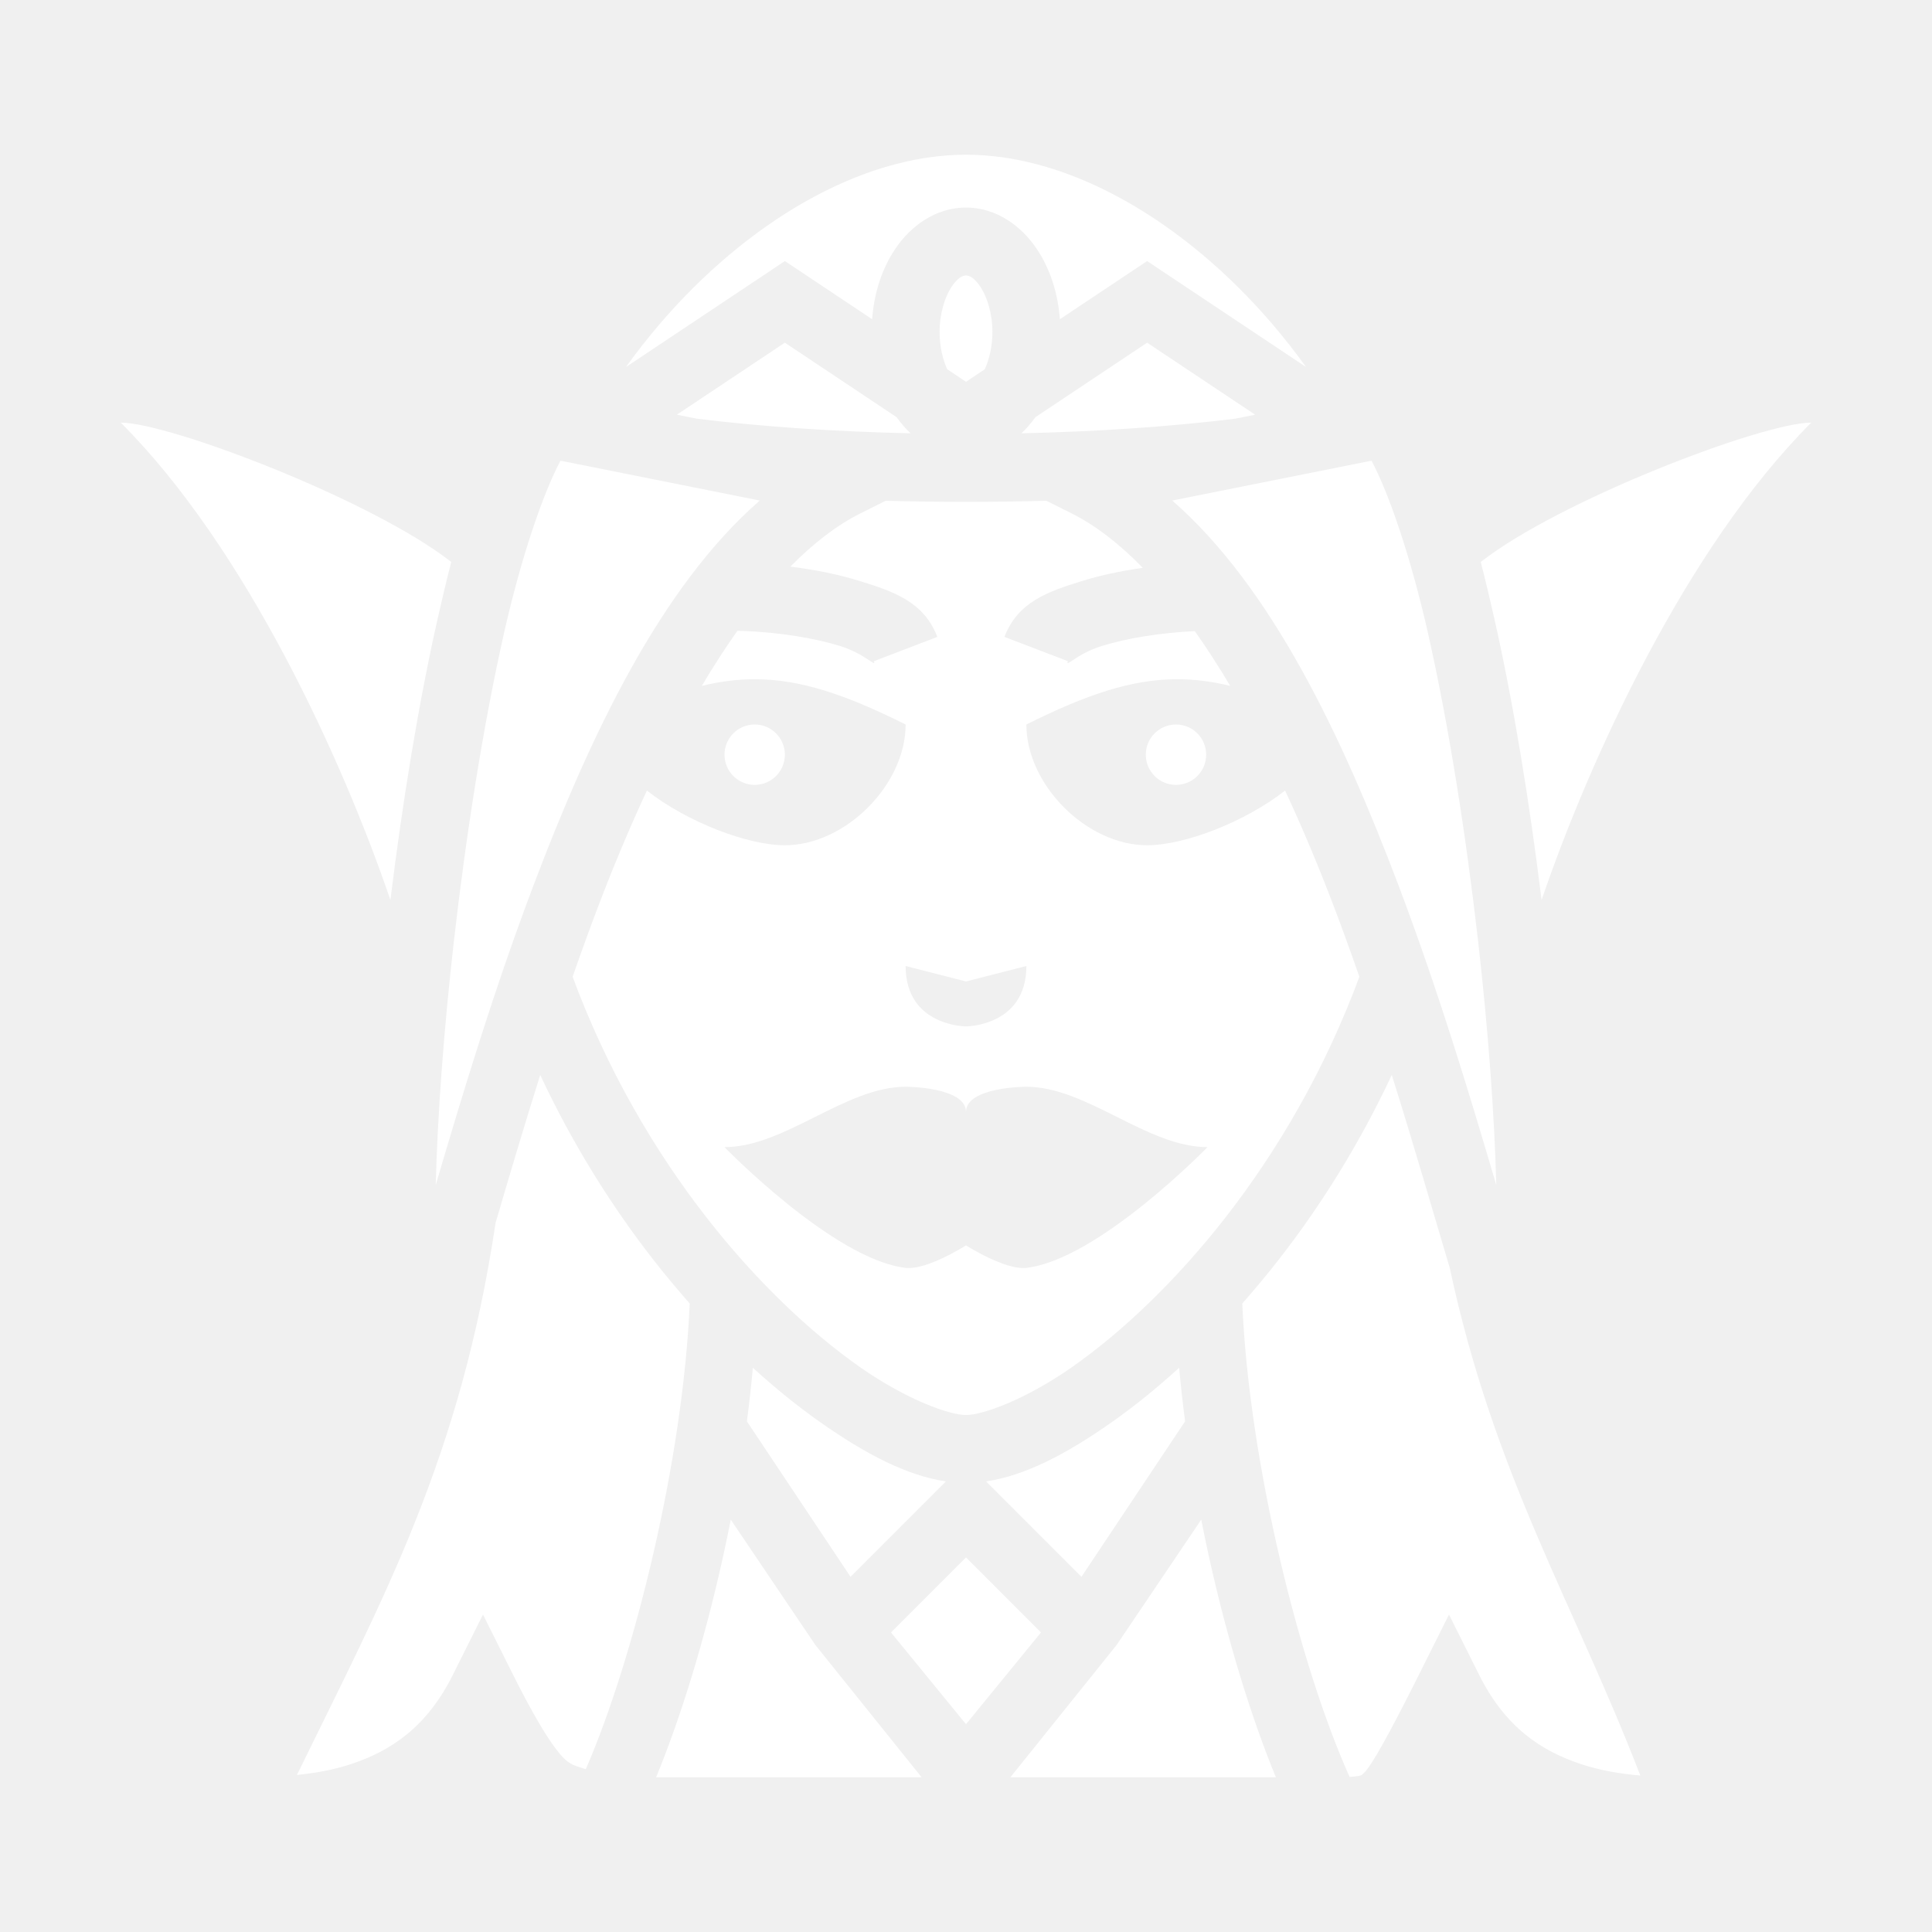
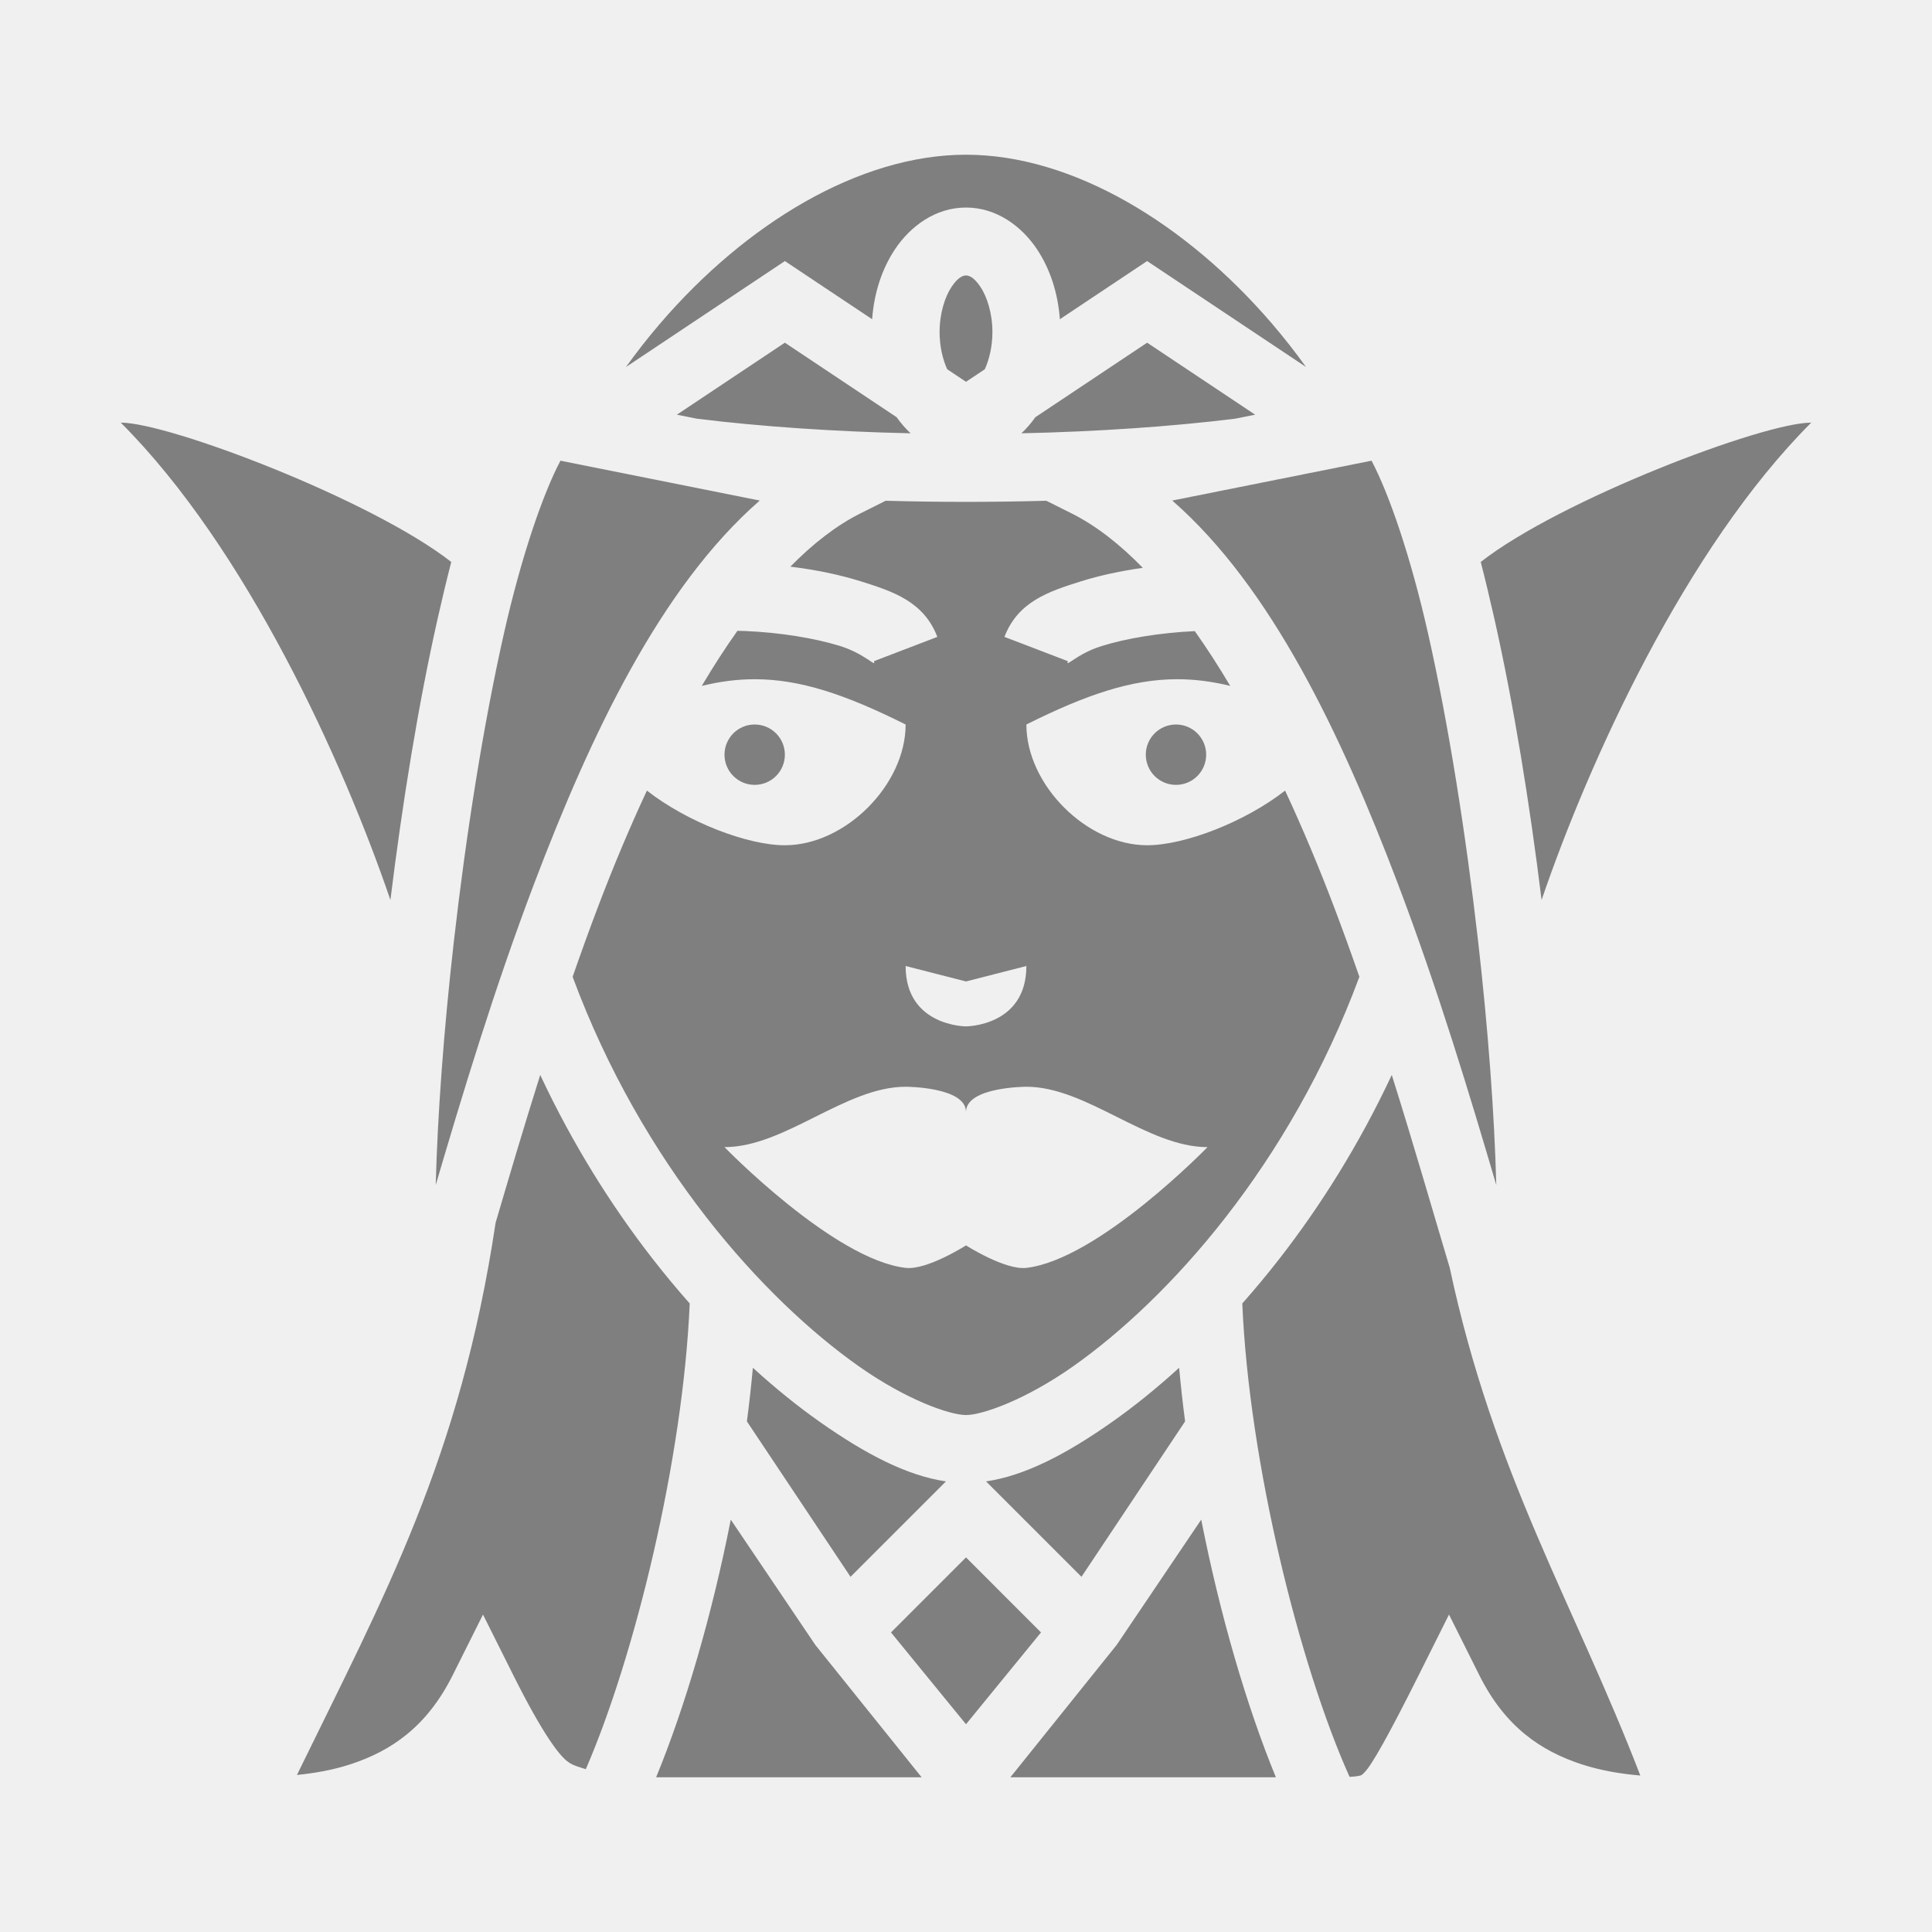
<svg xmlns="http://www.w3.org/2000/svg" viewBox="0 0 512 512" style="height: 512px; width: 512px;">
  <g class="" transform="translate(0,0)" style="">
-     <path d="M256 41c-28.25 0-58.36 18.25-81.166 44.857-3.138 3.66-6.123 7.477-8.947 11.403L208 69.184l23.127 15.418c.506-6.936 2.568-13.312 6.07-18.565C241.265 59.937 247.934 55 256 55s14.735 4.936 18.803 11.037c3.502 5.253 5.564 11.63 6.07 18.565L304 69.184l42.113 28.076c-2.824-3.926-5.81-7.742-8.947-11.403C314.36 59.25 284.25 41 256 41zm0 32c-.77 0-2.103.436-3.826 3.02C250.45 78.608 249 82.995 249 88c0 3.83.85 7.29 2.02 9.865l4.98 3.32 4.98-3.32C262.15 95.29 263 91.83 263 88c0-5.006-1.45-9.393-3.174-11.98C258.103 73.437 256.77 73 256 73zm-48 17.816l-28.623 19.08 5.336 1.067c16.922 2.09 36.528 3.426 56.605 3.867-1.384-1.3-2.626-2.74-3.7-4.268L208 90.817zm96 0l-29.617 19.747c-1.075 1.527-2.317 2.968-3.7 4.267 20.077-.442 39.685-1.777 56.608-3.867l5.333-1.067L304 90.816zM32 112c33.318 33.318 58.914 89.742 71.463 126.506 3.176-25.792 7.433-52.057 12.54-74.658 1.177-5.203 2.363-10.177 3.585-14.922C98.66 132.53 44.818 112 32 112zm448 0c-12.818 0-66.66 20.53-87.588 36.926 1.222 4.745 2.408 9.72 3.584 14.922 5.108 22.6 9.365 48.866 12.54 74.658C421.087 201.742 446.683 145.318 480 112zm-331.47 10.086c-4.642 8.756-10.375 25.398-14.97 45.73-5.475 24.23-10.06 53.44-13.257 81.444-2.72 23.812-4.36 46.505-4.832 64.775 6.863-23.28 15.328-51.522 26.116-79.943 14.948-39.38 33.48-78.513 59.758-101.444l-52.813-10.562zm214.94 0l-52.814 10.562c26.277 22.93 44.81 62.063 59.758 101.444 10.788 28.42 19.253 56.664 26.115 79.943-.474-18.27-2.114-40.963-4.833-64.775-3.197-28.003-7.782-57.213-13.258-81.444-4.595-20.332-10.328-36.974-14.97-45.73zm-128.755 10.62l-6.69 3.345c-6.37 3.187-12.575 8.02-18.574 14.118 6.667.82 12.99 2.112 18.59 3.863 8.714 2.728 16.785 5.412 20.364 14.75l-16.808 6.44c.716 1.868-2.263-1.923-8.932-4.01-6.67-2.085-15.925-3.606-25.332-3.99-.636-.025-1.273-.033-1.91-.048-3.23 4.555-6.38 9.44-9.442 14.596 4.823-1.175 9.422-1.768 14.02-1.768 12 0 24 4 40 12 0 16-16 32-32 32-9.86 0-25.784-6.078-36.563-14.484-4.653 9.97-9.01 20.393-13.023 30.964-2.324 6.122-4.538 12.267-6.662 18.38 9.174 24.796 21.778 46.163 35.352 63.615 13.475 17.326 27.913 30.755 40.576 39.666C240.342 371.05 251.75 375 256 375s15.658-3.95 28.32-12.86c12.663-8.91 27.1-22.34 40.576-39.665 13.574-17.452 26.178-38.82 35.352-63.614-2.124-6.113-4.338-12.258-6.662-18.38-4.013-10.57-8.37-20.995-13.024-30.964C329.784 217.922 313.86 224 304 224c-16 0-32-16-32-32 16-8 28-12 40-12 4.598 0 9.197.593 14.02 1.768-3.043-5.124-6.173-9.98-9.383-14.512-9.19.424-18.187 1.915-24.707 3.955-6.67 2.087-9.648 5.878-8.932 4.01l-16.81-6.44c3.58-9.338 11.653-12.022 20.37-14.75 4.95-1.548 10.476-2.728 16.296-3.55-6.093-6.248-12.4-11.19-18.88-14.43l-6.69-3.345c-7.034.196-14.15.295-21.284.295-7.133 0-14.25-.1-21.285-.295zM200 192a8 8 0 0 0-8 8 8 8 0 0 0 8 8 8 8 0 0 0 8-8 8 8 0 0 0-8-8zm111.648 0a8 8 0 0 0-8 8 8 8 0 0 0 8 8 8 8 0 0 0 8-8 8 8 0 0 0-8-8zM240 256l16 4.098L272 256c0 16-16 16-16 16s-16 0-16-16zm-96.836 28.87c-4.49 14.25-8.274 27.123-11.822 39.16-9.37 62.528-29.578 99.06-52.65 146.353 4.716-.48 9.643-1.316 14.462-2.922 10.293-3.43 19.87-9.632 26.795-23.485l8.05-16.1 8.05 16.1c7.835 15.668 12.134 21.143 14.272 22.773 1.07.815 1.84 1.144 3.942 1.793.25.08.683.214.984.308 12.907-29.755 25.753-81.982 27.535-123.414-3.33-3.765-6.635-7.728-9.887-11.91-10.863-13.966-21.126-30.27-29.732-48.655zm225.672 0c-8.606 18.385-18.87 34.688-29.732 48.655-3.252 4.18-6.557 8.144-9.887 11.91 1.824 42.395 15.232 96.096 28.435 125.454.942-.053 1.702-.12 2.155-.21 1.098-.223.9-.08 1.836-1.022 1.873-1.886 6.306-9.683 14.306-25.683l8.05-16.1 8.05 16.1c6.927 13.853 16.503 20.055 26.796 23.486 5.303 1.77 10.72 2.63 15.857 3.073-17.65-45.806-38.75-79.5-50.51-134.562-4.353-14.547-9.39-32.163-15.357-51.1zM240 288s16 0 16 6.693C256 288 272 288 272 288c16 0 32 16 48 16 0 0-28.9 29.78-48 32-5.653.657-16-5.96-16-5.96s-10.347 6.617-16 5.96c-19.1-2.22-48-32-48-32 16 0 32.012-15.997 48-16zm-40.482 74.475c-.435 4.7-.954 9.44-1.58 14.207l1.55 2.326 25.91 38.865 24.24-24.236 1.048-1.05c-10.23-1.496-21.165-7.142-33.366-15.728-5.783-4.07-11.77-8.882-17.802-14.385zm112.964 0c-6.033 5.503-12.02 10.314-17.802 14.384-12.2 8.585-23.134 14.23-33.364 15.728l25.286 25.285 25.91-38.865 1.55-2.326c-.626-4.767-1.145-9.508-1.58-14.207zm-118.82 40.242c-4.95 25.17-12.022 49.39-19.78 68.283h70.358l-28.166-35.072-22.412-33.21zm124.676 0l-22.412 33.21L267.76 471h70.36c-7.76-18.893-14.83-43.113-19.782-68.283zM256 412.727l-19.88 19.882L256 456.942l19.88-24.334L256 412.726z" fill="#fff" fill-opacity="1" />
+     <path d="M256 41c-28.25 0-58.36 18.25-81.166 44.857-3.138 3.66-6.123 7.477-8.947 11.403L208 69.184l23.127 15.418c.506-6.936 2.568-13.312 6.07-18.565C241.265 59.937 247.934 55 256 55s14.735 4.936 18.803 11.037c3.502 5.253 5.564 11.63 6.07 18.565L304 69.184l42.113 28.076c-2.824-3.926-5.81-7.742-8.947-11.403C314.36 59.25 284.25 41 256 41zm0 32c-.77 0-2.103.436-3.826 3.02C250.45 78.608 249 82.995 249 88c0 3.83.85 7.29 2.02 9.865l4.98 3.32 4.98-3.32C262.15 95.29 263 91.83 263 88c0-5.006-1.45-9.393-3.174-11.98C258.103 73.437 256.77 73 256 73zm-48 17.816l-28.623 19.08 5.336 1.067c16.922 2.09 36.528 3.426 56.605 3.867-1.384-1.3-2.626-2.74-3.7-4.268L208 90.817zm96 0l-29.617 19.747c-1.075 1.527-2.317 2.968-3.7 4.267 20.077-.442 39.685-1.777 56.608-3.867l5.333-1.067L304 90.816zM32 112c33.318 33.318 58.914 89.742 71.463 126.506 3.176-25.792 7.433-52.057 12.54-74.658 1.177-5.203 2.363-10.177 3.585-14.922C98.66 132.53 44.818 112 32 112zm448 0c-12.818 0-66.66 20.53-87.588 36.926 1.222 4.745 2.408 9.72 3.584 14.922 5.108 22.6 9.365 48.866 12.54 74.658C421.087 201.742 446.683 145.318 480 112zm-331.47 10.086c-4.642 8.756-10.375 25.398-14.97 45.73-5.475 24.23-10.06 53.44-13.257 81.444-2.72 23.812-4.36 46.505-4.832 64.775 6.863-23.28 15.328-51.522 26.116-79.943 14.948-39.38 33.48-78.513 59.758-101.444l-52.813-10.562zm214.94 0l-52.814 10.562c26.277 22.93 44.81 62.063 59.758 101.444 10.788 28.42 19.253 56.664 26.115 79.943-.474-18.27-2.114-40.963-4.833-64.775-3.197-28.003-7.782-57.213-13.258-81.444-4.595-20.332-10.328-36.974-14.97-45.73zm-128.755 10.62l-6.69 3.345c-6.37 3.187-12.575 8.02-18.574 14.118 6.667.82 12.99 2.112 18.59 3.863 8.714 2.728 16.785 5.412 20.364 14.75l-16.808 6.44c.716 1.868-2.263-1.923-8.932-4.01-6.67-2.085-15.925-3.606-25.332-3.99-.636-.025-1.273-.033-1.91-.048-3.23 4.555-6.38 9.44-9.442 14.596 4.823-1.175 9.422-1.768 14.02-1.768 12 0 24 4 40 12 0 16-16 32-32 32-9.86 0-25.784-6.078-36.563-14.484-4.653 9.97-9.01 20.393-13.023 30.964-2.324 6.122-4.538 12.267-6.662 18.38 9.174 24.796 21.778 46.163 35.352 63.615 13.475 17.326 27.913 30.755 40.576 39.666C240.342 371.05 251.75 375 256 375s15.658-3.95 28.32-12.86c12.663-8.91 27.1-22.34 40.576-39.665 13.574-17.452 26.178-38.82 35.352-63.614-2.124-6.113-4.338-12.258-6.662-18.38-4.013-10.57-8.37-20.995-13.024-30.964C329.784 217.922 313.86 224 304 224c-16 0-32-16-32-32 16-8 28-12 40-12 4.598 0 9.197.593 14.02 1.768-3.043-5.124-6.173-9.98-9.383-14.512-9.19.424-18.187 1.915-24.707 3.955-6.67 2.087-9.648 5.878-8.932 4.01l-16.81-6.44c3.58-9.338 11.653-12.022 20.37-14.75 4.95-1.548 10.476-2.728 16.296-3.55-6.093-6.248-12.4-11.19-18.88-14.43l-6.69-3.345c-7.034.196-14.15.295-21.284.295-7.133 0-14.25-.1-21.285-.295zM200 192a8 8 0 0 0-8 8 8 8 0 0 0 8 8 8 8 0 0 0 8-8 8 8 0 0 0-8-8zm111.648 0a8 8 0 0 0-8 8 8 8 0 0 0 8 8 8 8 0 0 0 8-8 8 8 0 0 0-8-8zM240 256l16 4.098L272 256c0 16-16 16-16 16s-16 0-16-16zm-96.836 28.87c-4.49 14.25-8.274 27.123-11.822 39.16-9.37 62.528-29.578 99.06-52.65 146.353 4.716-.48 9.643-1.316 14.462-2.922 10.293-3.43 19.87-9.632 26.795-23.485l8.05-16.1 8.05 16.1c7.835 15.668 12.134 21.143 14.272 22.773 1.07.815 1.84 1.144 3.942 1.793.25.08.683.214.984.308 12.907-29.755 25.753-81.982 27.535-123.414-3.33-3.765-6.635-7.728-9.887-11.91-10.863-13.966-21.126-30.27-29.732-48.655zm225.672 0c-8.606 18.385-18.87 34.688-29.732 48.655-3.252 4.18-6.557 8.144-9.887 11.91 1.824 42.395 15.232 96.096 28.435 125.454.942-.053 1.702-.12 2.155-.21 1.098-.223.9-.08 1.836-1.022 1.873-1.886 6.306-9.683 14.306-25.683l8.05-16.1 8.05 16.1c6.927 13.853 16.503 20.055 26.796 23.486 5.303 1.77 10.72 2.63 15.857 3.073-17.65-45.806-38.75-79.5-50.51-134.562-4.353-14.547-9.39-32.163-15.357-51.1zM240 288s16 0 16 6.693C256 288 272 288 272 288c16 0 32 16 48 16 0 0-28.9 29.78-48 32-5.653.657-16-5.96-16-5.96s-10.347 6.617-16 5.96c-19.1-2.22-48-32-48-32 16 0 32.012-15.997 48-16zm-40.482 74.475c-.435 4.7-.954 9.44-1.58 14.207l1.55 2.326 25.91 38.865 24.24-24.236 1.048-1.05c-10.23-1.496-21.165-7.142-33.366-15.728-5.783-4.07-11.77-8.882-17.802-14.385zm112.964 0c-6.033 5.503-12.02 10.314-17.802 14.384-12.2 8.585-23.134 14.23-33.364 15.728l25.286 25.285 25.91-38.865 1.55-2.326c-.626-4.767-1.145-9.508-1.58-14.207zm-118.82 40.242c-4.95 25.17-12.022 49.39-19.78 68.283h70.358l-28.166-35.072-22.412-33.21zm124.676 0l-22.412 33.21L267.76 471h70.36c-7.76-18.893-14.83-43.113-19.782-68.283zM256 412.727l-19.88 19.882L256 456.942l19.88-24.334L256 412.726z" fill="#7f7f7f" fill-opacity="1" />
  </g>
</svg>
